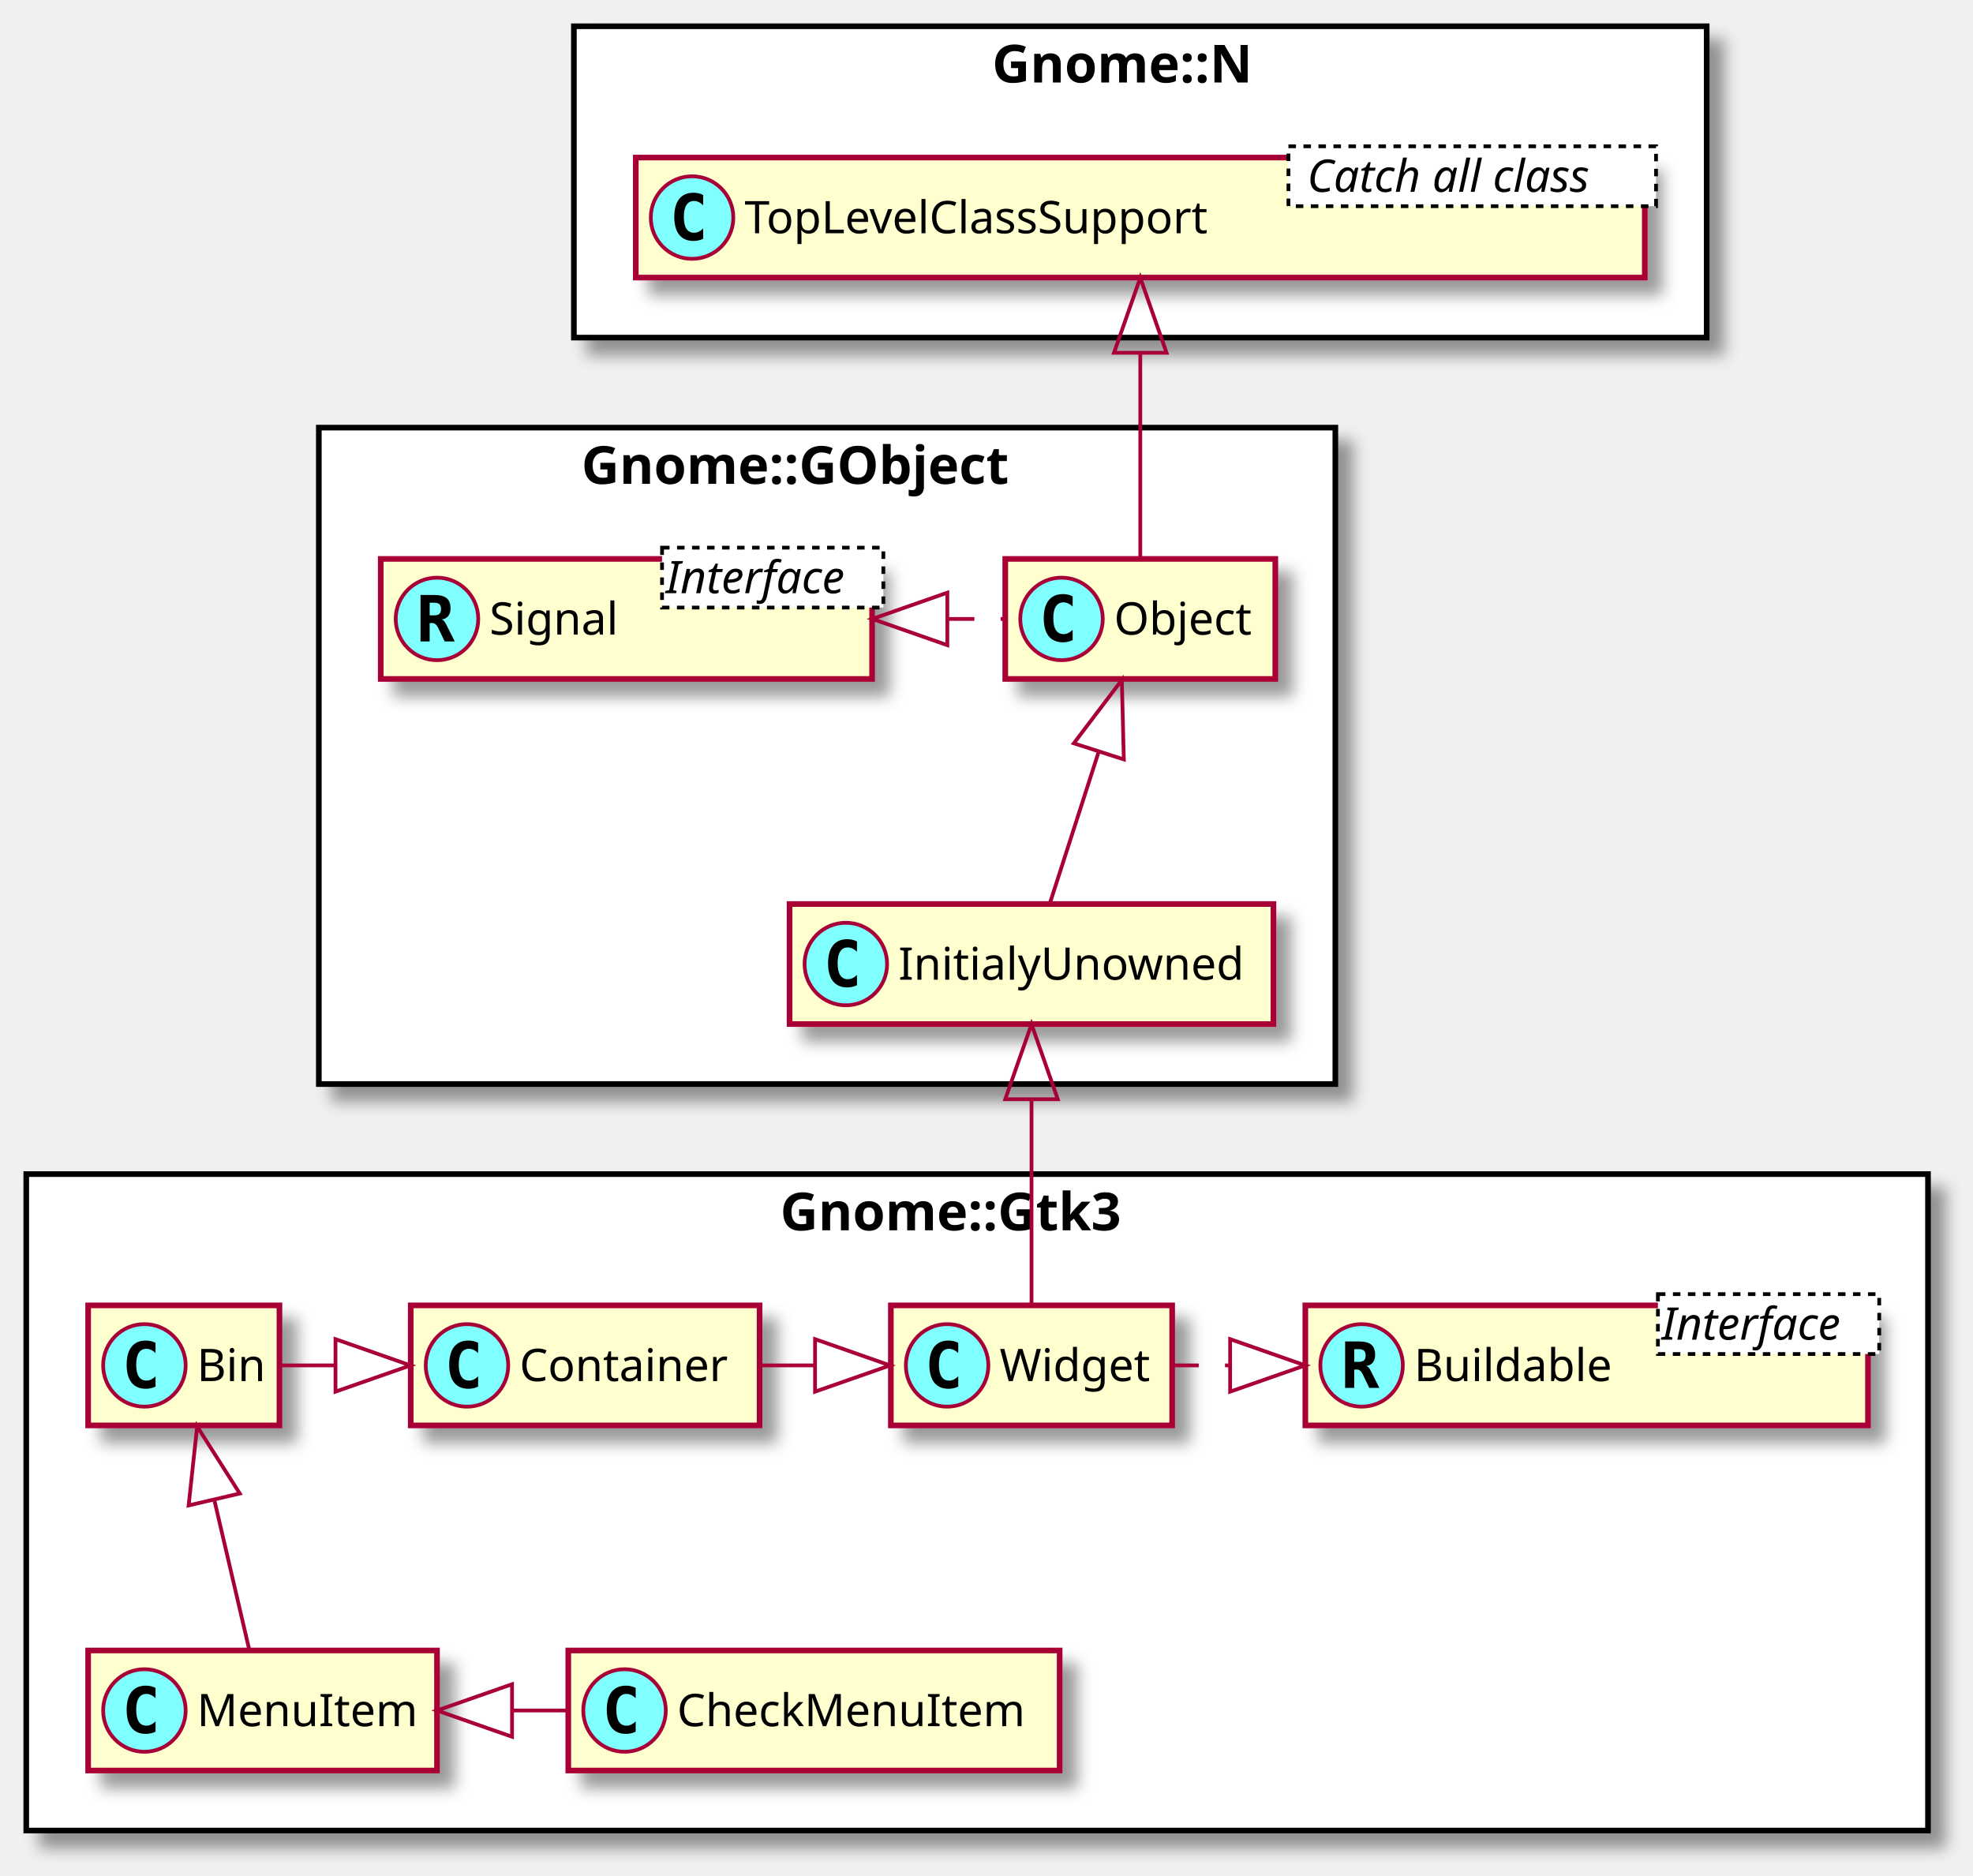
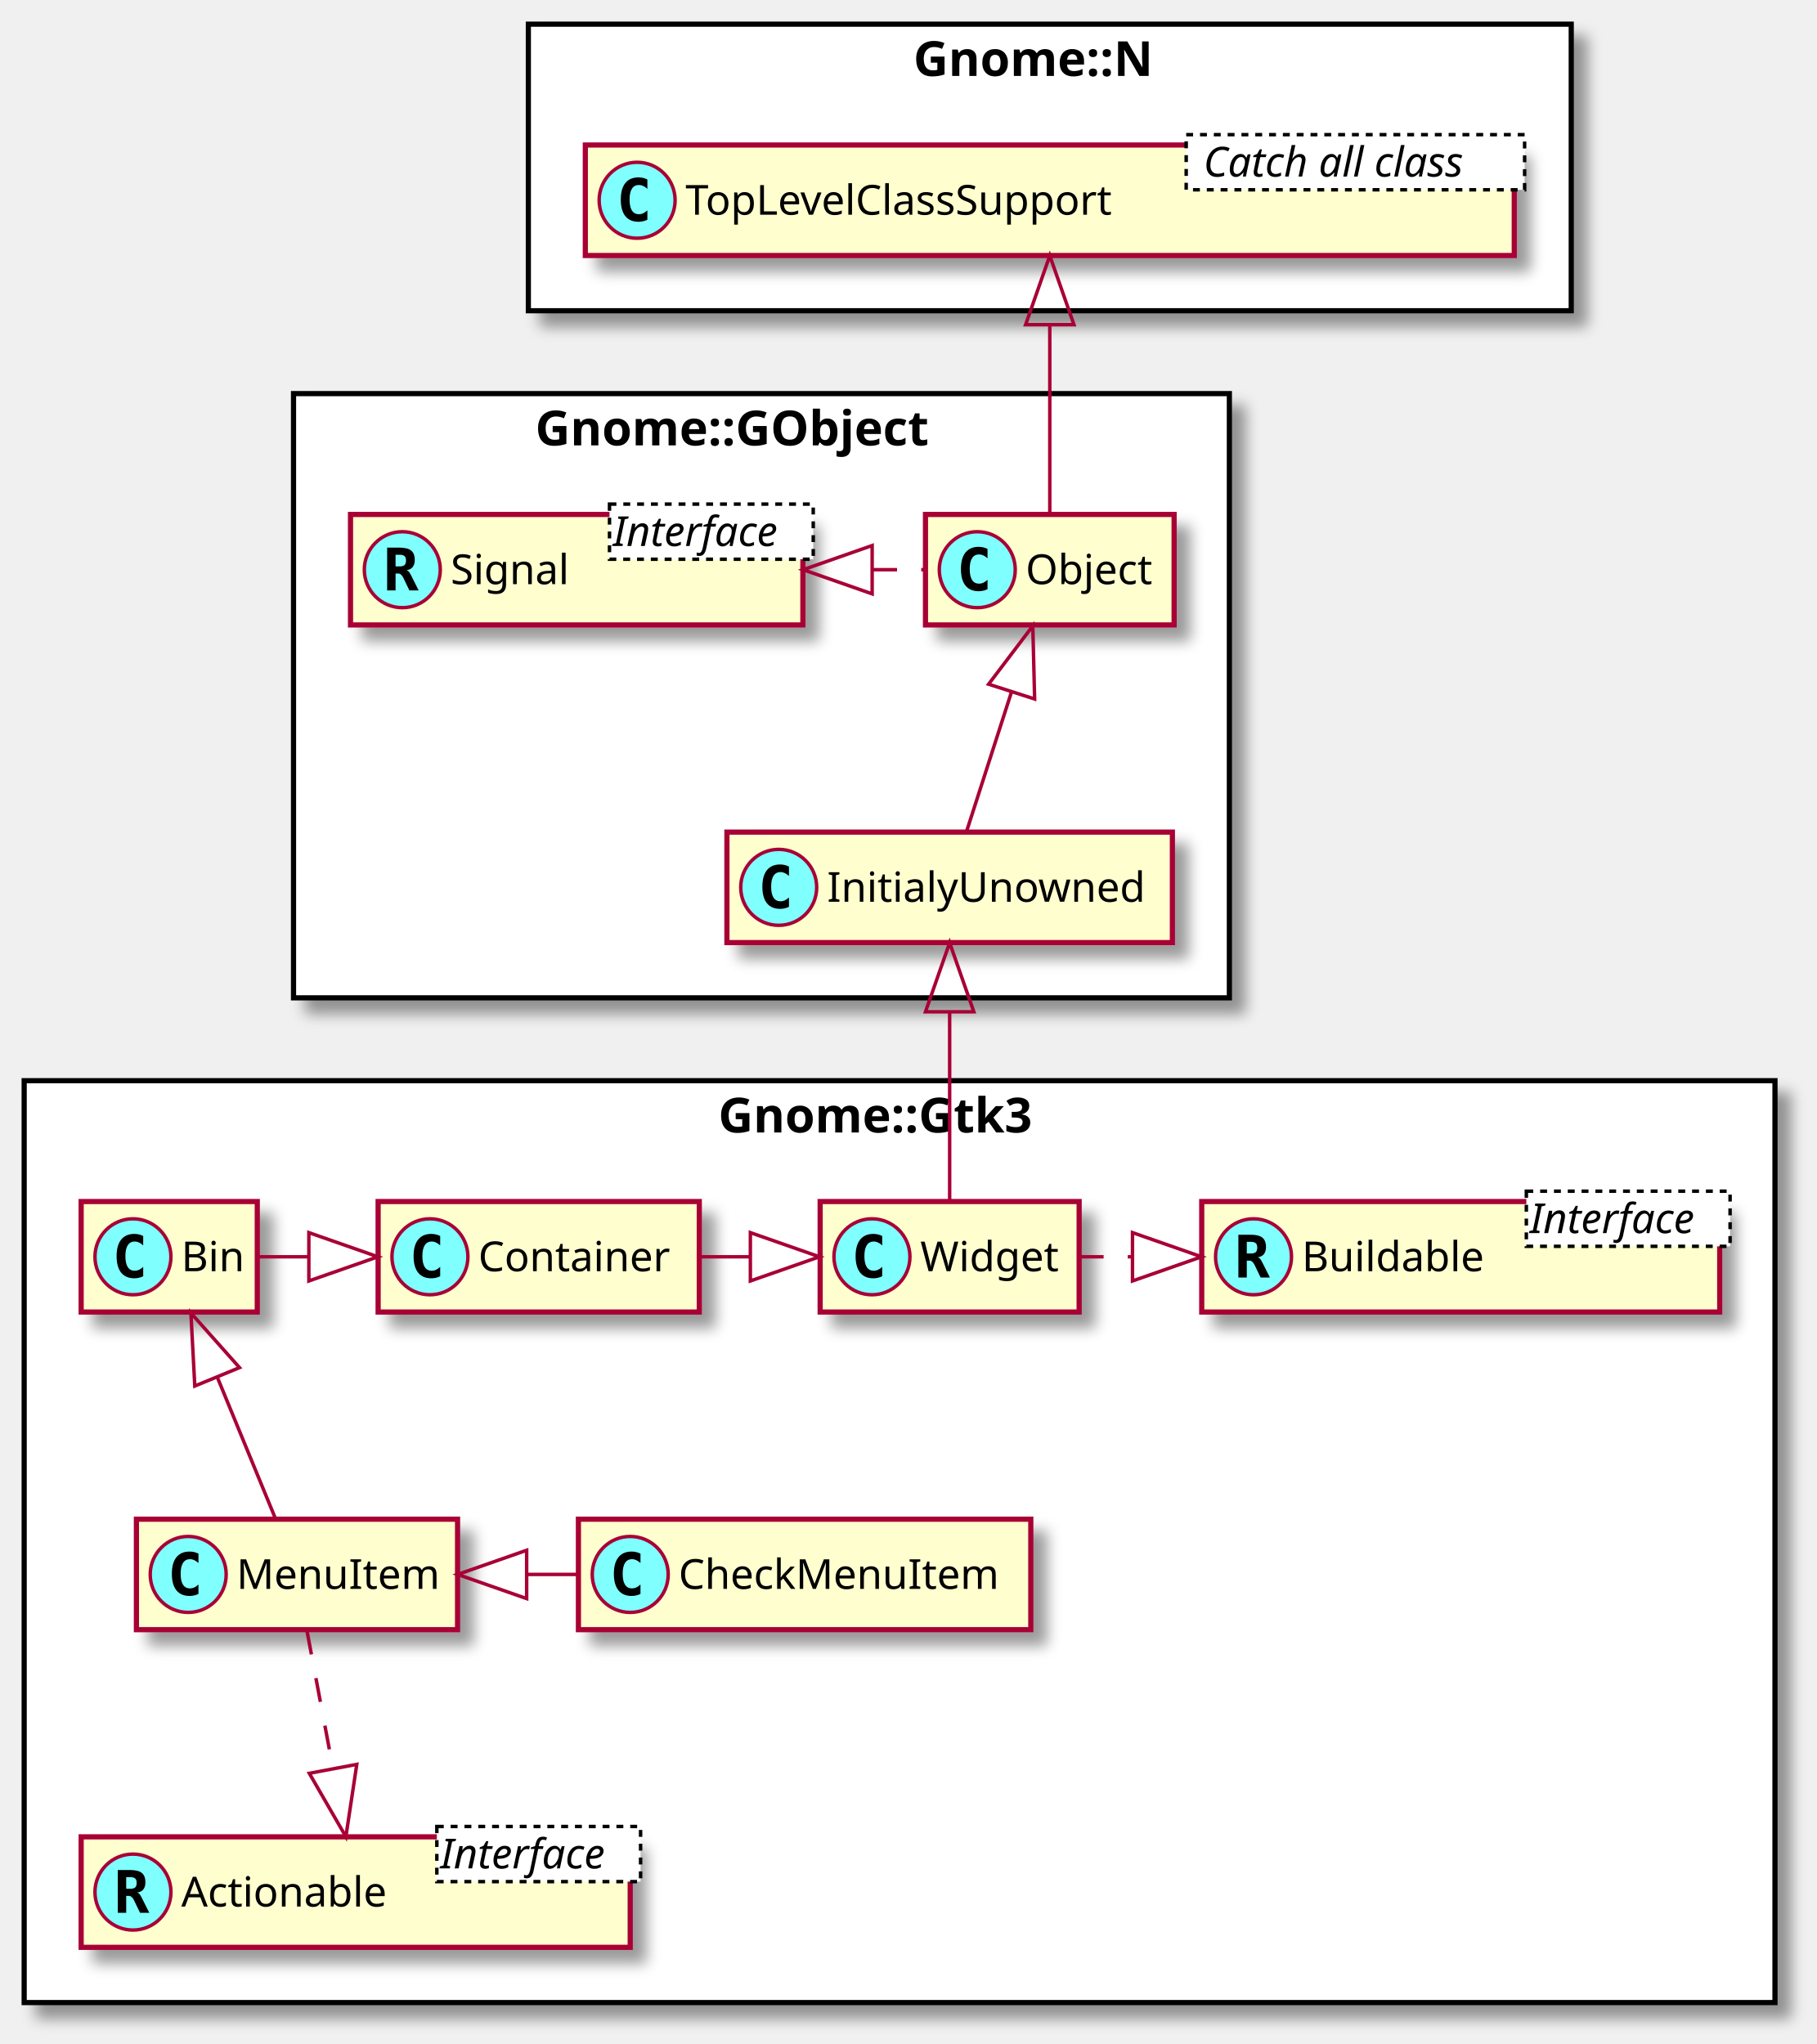
- <svg xmlns="http://www.w3.org/2000/svg" contentScriptType="application/ecmascript" contentStyleType="text/css" height="500px" preserveAspectRatio="none" style="width:526px;height:500px;" version="1.1" viewBox="0 0 526 500" width="526px" zoomAndPan="magnify">
+ <svg xmlns="http://www.w3.org/2000/svg" contentScriptType="application/ecmascript" contentStyleType="text/css" height="592px" preserveAspectRatio="none" style="width:526px;height:592px;" version="1.1" viewBox="0 0 526 592" width="526px" zoomAndPan="magnify">
  <defs>
-     <filter height="300%" id="fqlz846z90iyp" width="300%" x="-1" y="-1">
+     <filter height="300%" id="fzzi3mwrm3y50" width="300%" x="-1" y="-1">
      <feGaussianBlur result="blurOut" stdDeviation="2.0" />
      <feColorMatrix in="blurOut" result="blurOut2" type="matrix" values="0 0 0 0 0 0 0 0 0 0 0 0 0 0 0 0 0 0 .4 0" />
      <feOffset dx="4.0" dy="4.0" in="blurOut2" result="blurOut3" />
      <feBlend in="SourceGraphic" in2="blurOut3" mode="normal" />
    </filter>
  </defs>
  <g>
-     <rect fill="#FFFFFF" filter="url(#fqlz846z90iyp)" height="83" style="stroke: #000000; stroke-width: 1.5;" width="302" x="153" y="7" />
+     <rect fill="#FFFFFF" filter="url(#fzzi3mwrm3y50)" height="83" style="stroke: #000000; stroke-width: 1.5;" width="302" x="153" y="7" />
    <text fill="#000000" font-family="sans-serif" font-size="14" font-weight="bold" lengthAdjust="spacingAndGlyphs" textLength="79" x="264.5" y="21.995">Gnome::N</text>
-     <rect fill="#FFFFFF" filter="url(#fqlz846z90iyp)" height="175" style="stroke: #000000; stroke-width: 1.5;" width="271" x="85" y="114" />
+     <rect fill="#FFFFFF" filter="url(#fzzi3mwrm3y50)" height="175" style="stroke: #000000; stroke-width: 1.5;" width="271" x="85" y="114" />
    <text fill="#000000" font-family="sans-serif" font-size="14" font-weight="bold" lengthAdjust="spacingAndGlyphs" textLength="131" x="155" y="128.995">Gnome::GObject</text>
-     <rect fill="#FFFFFF" filter="url(#fqlz846z90iyp)" height="175" style="stroke: #000000; stroke-width: 1.5;" width="507" x="7" y="313" />
+     <rect fill="#FFFFFF" filter="url(#fzzi3mwrm3y50)" height="267" style="stroke: #000000; stroke-width: 1.5;" width="507" x="7" y="313" />
    <text fill="#000000" font-family="sans-serif" font-size="14" font-weight="bold" lengthAdjust="spacingAndGlyphs" textLength="105" x="208" y="327.995">Gnome::Gtk3</text>
-     <rect codeLine="9" fill="#FEFECE" filter="url(#fqlz846z90iyp)" height="32" id="Gnome::N::TopLevelClassSupport" style="stroke: #A80036; stroke-width: 1.5;" width="269" x="169.5" y="42" />
+     <rect codeLine="9" fill="#FEFECE" filter="url(#fzzi3mwrm3y50)" height="32" id="Gnome::N::TopLevelClassSupport" style="stroke: #A80036; stroke-width: 1.5;" width="269" x="169.5" y="42" />
    <ellipse cx="184.5" cy="58" fill="#80FFFF" rx="11" ry="11" style="stroke: #A80036; stroke-width: 1.0;" />
    <path d="M187.469,63.641 Q186.891,63.938 186.25,64.078 Q185.609,64.234 184.906,64.234 Q182.406,64.234 181.078,62.594 Q179.766,60.938 179.766,57.812 Q179.766,54.688 181.078,53.031 Q182.406,51.375 184.906,51.375 Q185.609,51.375 186.25,51.531 Q186.906,51.688 187.469,51.984 L187.469,54.703 Q186.844,54.125 186.25,53.859 Q185.656,53.578 185.031,53.578 Q183.688,53.578 183,54.656 Q182.312,55.719 182.312,57.812 Q182.312,59.906 183,60.984 Q183.688,62.047 185.031,62.047 Q185.656,62.047 186.25,61.781 Q186.844,61.5 187.469,60.922 L187.469,63.641 Z " />
    <text fill="#000000" font-family="sans-serif" font-size="12" lengthAdjust="spacingAndGlyphs" textLength="137" x="198.5" y="62.181">TopLevelClassSupport</text>
    <rect fill="#FFFFFF" height="15.969" style="stroke: #000000; stroke-width: 1.0; stroke-dasharray: 2.0,2.0;" width="98" x="343.5" y="39" />
    <text fill="#000000" font-family="sans-serif" font-size="12" font-style="italic" lengthAdjust="spacingAndGlyphs" textLength="88" x="348.5" y="51.139">Catch all class</text>
-     <rect codeLine="12" fill="#FEFECE" filter="url(#fqlz846z90iyp)" height="32" id="Gnome::GObject::Signal" style="stroke: #A80036; stroke-width: 1.5;" width="131" x="101.5" y="149" />
+     <rect codeLine="12" fill="#FEFECE" filter="url(#fzzi3mwrm3y50)" height="32" id="Gnome::GObject::Signal" style="stroke: #A80036; stroke-width: 1.5;" width="131" x="101.5" y="149" />
    <ellipse cx="116.5" cy="165" fill="#80FFFF" rx="11" ry="11" style="stroke: #A80036; stroke-width: 1.0;" />
    <path d="M117.703,165.141 Q118.062,165.219 118.328,165.5 Q118.609,165.766 119,166.547 L121.234,171 L118.547,171 L117.047,167.875 Q116.984,167.734 116.875,167.5 Q116.219,166.109 115.328,166.109 L114.547,166.109 L114.547,171 L112.109,171 L112.109,158.609 L115.641,158.609 Q118.031,158.609 119.062,159.453 Q120.109,160.297 120.109,162.203 Q120.109,163.484 119.484,164.25 Q118.875,165 117.703,165.141 Z M114.547,160.672 L114.547,164.047 L115.703,164.047 Q116.719,164.047 117.141,163.656 Q117.578,163.25 117.578,162.344 Q117.578,161.453 117.141,161.062 Q116.719,160.672 115.703,160.672 L114.547,160.672 Z " />
    <text fill="#000000" font-family="sans-serif" font-size="12" lengthAdjust="spacingAndGlyphs" textLength="38" x="130.5" y="169.181">Signal</text>
    <rect fill="#FFFFFF" height="15.969" style="stroke: #000000; stroke-width: 1.0; stroke-dasharray: 2.0,2.0;" width="59" x="176.5" y="146" />
    <text fill="#000000" font-family="sans-serif" font-size="12" font-style="italic" lengthAdjust="spacingAndGlyphs" textLength="57" x="177.5" y="158.139">Interface</text>
-     <rect fill="#FEFECE" filter="url(#fqlz846z90iyp)" height="32" id="Gnome::GObject::Object" style="stroke: #A80036; stroke-width: 1.5;" width="72" x="268" y="149" />
+     <rect fill="#FEFECE" filter="url(#fzzi3mwrm3y50)" height="32" id="Gnome::GObject::Object" style="stroke: #A80036; stroke-width: 1.5;" width="72" x="268" y="149" />
    <ellipse cx="283" cy="165" fill="#80FFFF" rx="11" ry="11" style="stroke: #A80036; stroke-width: 1.0;" />
    <path d="M285.969,170.641 Q285.391,170.938 284.75,171.078 Q284.109,171.234 283.406,171.234 Q280.906,171.234 279.578,169.594 Q278.266,167.938 278.266,164.812 Q278.266,161.688 279.578,160.031 Q280.906,158.375 283.406,158.375 Q284.109,158.375 284.75,158.531 Q285.406,158.688 285.969,158.984 L285.969,161.703 Q285.344,161.125 284.75,160.859 Q284.156,160.578 283.531,160.578 Q282.188,160.578 281.5,161.656 Q280.812,162.719 280.812,164.812 Q280.812,166.906 281.5,167.984 Q282.188,169.047 283.531,169.047 Q284.156,169.047 284.75,168.781 Q285.344,168.5 285.969,167.922 L285.969,170.641 Z " />
    <text fill="#000000" font-family="sans-serif" font-size="12" lengthAdjust="spacingAndGlyphs" textLength="40" x="297" y="169.181">Object</text>
-     <rect fill="#FEFECE" filter="url(#fqlz846z90iyp)" height="32" id="Gnome::GObject::InitialyUnowned" style="stroke: #A80036; stroke-width: 1.5;" width="129" x="210.5" y="241" />
+     <rect fill="#FEFECE" filter="url(#fzzi3mwrm3y50)" height="32" id="Gnome::GObject::InitialyUnowned" style="stroke: #A80036; stroke-width: 1.5;" width="129" x="210.5" y="241" />
    <ellipse cx="225.5" cy="257" fill="#80FFFF" rx="11" ry="11" style="stroke: #A80036; stroke-width: 1.0;" />
    <path d="M228.469,262.641 Q227.891,262.938 227.25,263.078 Q226.609,263.234 225.906,263.234 Q223.406,263.234 222.078,261.594 Q220.766,259.938 220.766,256.812 Q220.766,253.688 222.078,252.031 Q223.406,250.375 225.906,250.375 Q226.609,250.375 227.25,250.531 Q227.906,250.688 228.469,250.984 L228.469,253.703 Q227.844,253.125 227.25,252.859 Q226.656,252.578 226.031,252.578 Q224.688,252.578 224,253.656 Q223.312,254.719 223.312,256.812 Q223.312,258.906 224,259.984 Q224.688,261.047 226.031,261.047 Q226.656,261.047 227.25,260.781 Q227.844,260.5 228.469,259.922 L228.469,262.641 Z " />
    <text fill="#000000" font-family="sans-serif" font-size="12" lengthAdjust="spacingAndGlyphs" textLength="97" x="239.5" y="261.181">InitialyUnowned</text>
-     <rect codeLine="15" fill="#FEFECE" filter="url(#fqlz846z90iyp)" height="32" id="Gnome::Gtk3::Buildable" style="stroke: #A80036; stroke-width: 1.5;" width="150" x="348" y="348" />
+     <rect codeLine="15" fill="#FEFECE" filter="url(#fzzi3mwrm3y50)" height="32" id="Gnome::Gtk3::Buildable" style="stroke: #A80036; stroke-width: 1.5;" width="150" x="348" y="348" />
    <ellipse cx="363" cy="364" fill="#80FFFF" rx="11" ry="11" style="stroke: #A80036; stroke-width: 1.0;" />
    <path d="M364.203,364.141 Q364.562,364.219 364.828,364.5 Q365.109,364.766 365.5,365.547 L367.734,370 L365.047,370 L363.547,366.875 Q363.484,366.734 363.375,366.5 Q362.719,365.109 361.828,365.109 L361.047,365.109 L361.047,370 L358.609,370 L358.609,357.609 L362.141,357.609 Q364.531,357.609 365.562,358.453 Q366.609,359.297 366.609,361.203 Q366.609,362.484 365.984,363.25 Q365.375,364 364.203,364.141 Z M361.047,359.672 L361.047,363.047 L362.203,363.047 Q363.219,363.047 363.641,362.656 Q364.078,362.25 364.078,361.344 Q364.078,360.453 363.641,360.062 Q363.219,359.672 362.203,359.672 L361.047,359.672 Z " />
    <text fill="#000000" font-family="sans-serif" font-size="12" lengthAdjust="spacingAndGlyphs" textLength="57" x="377" y="368.181">Buildable</text>
    <rect fill="#FFFFFF" height="15.969" style="stroke: #000000; stroke-width: 1.0; stroke-dasharray: 2.0,2.0;" width="59" x="442" y="345" />
    <text fill="#000000" font-family="sans-serif" font-size="12" font-style="italic" lengthAdjust="spacingAndGlyphs" textLength="57" x="443" y="357.139">Interface</text>
-     <rect fill="#FEFECE" filter="url(#fqlz846z90iyp)" height="32" id="Gnome::Gtk3::Widget" style="stroke: #A80036; stroke-width: 1.5;" width="75" x="237.5" y="348" />
+     <rect codeLine="18" fill="#FEFECE" filter="url(#fzzi3mwrm3y50)" height="32" id="Gnome::Gtk3::Actionable" style="stroke: #A80036; stroke-width: 1.5;" width="159" x="23.5" y="532" />
+     <ellipse cx="38.5" cy="548" fill="#80FFFF" rx="11" ry="11" style="stroke: #A80036; stroke-width: 1.0;" />
+     <path d="M39.703,548.141 Q40.062,548.219 40.328,548.5 Q40.609,548.766 41,549.547 L43.234,554 L40.547,554 L39.047,550.875 Q38.984,550.734 38.875,550.5 Q38.219,549.109 37.328,549.109 L36.547,549.109 L36.547,554 L34.109,554 L34.109,541.609 L37.641,541.609 Q40.031,541.609 41.062,542.453 Q42.109,543.297 42.109,545.203 Q42.109,546.484 41.484,547.25 Q40.875,548 39.703,548.141 Z M36.547,543.672 L36.547,547.047 L37.703,547.047 Q38.719,547.047 39.141,546.656 Q39.578,546.25 39.578,545.344 Q39.578,544.453 39.141,544.062 Q38.719,543.672 37.703,543.672 L36.547,543.672 Z " />
+     <text fill="#000000" font-family="sans-serif" font-size="12" lengthAdjust="spacingAndGlyphs" textLength="66" x="52.5" y="552.181">Actionable</text>
+     <rect fill="#FFFFFF" height="15.969" style="stroke: #000000; stroke-width: 1.0; stroke-dasharray: 2.0,2.0;" width="59" x="126.5" y="529" />
+     <text fill="#000000" font-family="sans-serif" font-size="12" font-style="italic" lengthAdjust="spacingAndGlyphs" textLength="57" x="127.5" y="541.139">Interface</text>
+     <rect fill="#FEFECE" filter="url(#fzzi3mwrm3y50)" height="32" id="Gnome::Gtk3::Widget" style="stroke: #A80036; stroke-width: 1.5;" width="75" x="237.5" y="348" />
    <ellipse cx="252.5" cy="364" fill="#80FFFF" rx="11" ry="11" style="stroke: #A80036; stroke-width: 1.0;" />
    <path d="M255.469,369.641 Q254.891,369.938 254.25,370.078 Q253.609,370.234 252.906,370.234 Q250.406,370.234 249.078,368.594 Q247.766,366.938 247.766,363.812 Q247.766,360.688 249.078,359.031 Q250.406,357.375 252.906,357.375 Q253.609,357.375 254.25,357.531 Q254.906,357.688 255.469,357.984 L255.469,360.703 Q254.844,360.125 254.25,359.859 Q253.656,359.578 253.031,359.578 Q251.688,359.578 251,360.656 Q250.312,361.719 250.312,363.812 Q250.312,365.906 251,366.984 Q251.688,368.047 253.031,368.047 Q253.656,368.047 254.25,367.781 Q254.844,367.5 255.469,366.922 L255.469,369.641 Z " />
    <text fill="#000000" font-family="sans-serif" font-size="12" lengthAdjust="spacingAndGlyphs" textLength="43" x="266.5" y="368.181">Widget</text>
-     <rect fill="#FEFECE" filter="url(#fqlz846z90iyp)" height="32" id="Gnome::Gtk3::Container" style="stroke: #A80036; stroke-width: 1.5;" width="93" x="109.5" y="348" />
+     <rect fill="#FEFECE" filter="url(#fzzi3mwrm3y50)" height="32" id="Gnome::Gtk3::Container" style="stroke: #A80036; stroke-width: 1.5;" width="93" x="109.5" y="348" />
    <ellipse cx="124.5" cy="364" fill="#80FFFF" rx="11" ry="11" style="stroke: #A80036; stroke-width: 1.0;" />
    <path d="M127.469,369.641 Q126.891,369.938 126.25,370.078 Q125.609,370.234 124.906,370.234 Q122.406,370.234 121.078,368.594 Q119.766,366.938 119.766,363.812 Q119.766,360.688 121.078,359.031 Q122.406,357.375 124.906,357.375 Q125.609,357.375 126.25,357.531 Q126.906,357.688 127.469,357.984 L127.469,360.703 Q126.844,360.125 126.25,359.859 Q125.656,359.578 125.031,359.578 Q123.688,359.578 123,360.656 Q122.312,361.719 122.312,363.812 Q122.312,365.906 123,366.984 Q123.688,368.047 125.031,368.047 Q125.656,368.047 126.25,367.781 Q126.844,367.5 127.469,366.922 L127.469,369.641 Z " />
    <text fill="#000000" font-family="sans-serif" font-size="12" lengthAdjust="spacingAndGlyphs" textLength="61" x="138.5" y="368.181">Container</text>
-     <rect fill="#FEFECE" filter="url(#fqlz846z90iyp)" height="32" id="Gnome::Gtk3::Bin" style="stroke: #A80036; stroke-width: 1.5;" width="51" x="23.5" y="348" />
+     <rect fill="#FEFECE" filter="url(#fzzi3mwrm3y50)" height="32" id="Gnome::Gtk3::Bin" style="stroke: #A80036; stroke-width: 1.5;" width="51" x="23.5" y="348" />
    <ellipse cx="38.5" cy="364" fill="#80FFFF" rx="11" ry="11" style="stroke: #A80036; stroke-width: 1.0;" />
    <path d="M41.469,369.641 Q40.891,369.938 40.25,370.078 Q39.609,370.234 38.906,370.234 Q36.406,370.234 35.078,368.594 Q33.766,366.938 33.766,363.812 Q33.766,360.688 35.078,359.031 Q36.406,357.375 38.906,357.375 Q39.609,357.375 40.25,357.531 Q40.906,357.688 41.469,357.984 L41.469,360.703 Q40.844,360.125 40.25,359.859 Q39.656,359.578 39.031,359.578 Q37.688,359.578 37,360.656 Q36.312,361.719 36.312,363.812 Q36.312,365.906 37,366.984 Q37.688,368.047 39.031,368.047 Q39.656,368.047 40.25,367.781 Q40.844,367.5 41.469,366.922 L41.469,369.641 Z " />
    <text fill="#000000" font-family="sans-serif" font-size="12" lengthAdjust="spacingAndGlyphs" textLength="19" x="52.5" y="368.181">Bin</text>
-     <rect fill="#FEFECE" filter="url(#fqlz846z90iyp)" height="32" id="Gnome::Gtk3::MenuItem" style="stroke: #A80036; stroke-width: 1.5;" width="93" x="23.5" y="440" />
-     <ellipse cx="38.5" cy="456" fill="#80FFFF" rx="11" ry="11" style="stroke: #A80036; stroke-width: 1.0;" />
-     <path d="M41.469,461.641 Q40.891,461.938 40.25,462.078 Q39.609,462.234 38.906,462.234 Q36.406,462.234 35.078,460.594 Q33.766,458.938 33.766,455.812 Q33.766,452.688 35.078,451.031 Q36.406,449.375 38.906,449.375 Q39.609,449.375 40.25,449.531 Q40.906,449.688 41.469,449.984 L41.469,452.703 Q40.844,452.125 40.25,451.859 Q39.656,451.578 39.031,451.578 Q37.688,451.578 37,452.656 Q36.312,453.719 36.312,455.812 Q36.312,457.906 37,458.984 Q37.688,460.047 39.031,460.047 Q39.656,460.047 40.25,459.781 Q40.844,459.5 41.469,458.922 L41.469,461.641 Z " />
-     <text fill="#000000" font-family="sans-serif" font-size="12" lengthAdjust="spacingAndGlyphs" textLength="61" x="52.5" y="460.181">MenuItem</text>
-     <rect fill="#FEFECE" filter="url(#fqlz846z90iyp)" height="32" id="Gnome::Gtk3::CheckMenuItem" style="stroke: #A80036; stroke-width: 1.5;" width="131" x="151.5" y="440" />
-     <ellipse cx="166.5" cy="456" fill="#80FFFF" rx="11" ry="11" style="stroke: #A80036; stroke-width: 1.0;" />
-     <path d="M169.469,461.641 Q168.891,461.938 168.25,462.078 Q167.609,462.234 166.906,462.234 Q164.406,462.234 163.078,460.594 Q161.766,458.938 161.766,455.812 Q161.766,452.688 163.078,451.031 Q164.406,449.375 166.906,449.375 Q167.609,449.375 168.25,449.531 Q168.906,449.688 169.469,449.984 L169.469,452.703 Q168.844,452.125 168.25,451.859 Q167.656,451.578 167.031,451.578 Q165.688,451.578 165,452.656 Q164.312,453.719 164.312,455.812 Q164.312,457.906 165,458.984 Q165.688,460.047 167.031,460.047 Q167.656,460.047 168.25,459.781 Q168.844,459.5 169.469,458.922 L169.469,461.641 Z " />
-     <text fill="#000000" font-family="sans-serif" font-size="12" lengthAdjust="spacingAndGlyphs" textLength="99" x="180.5" y="460.181">CheckMenuItem</text>
+     <rect fill="#FEFECE" filter="url(#fzzi3mwrm3y50)" height="32" id="Gnome::Gtk3::MenuItem" style="stroke: #A80036; stroke-width: 1.5;" width="93" x="39.5" y="440" />
+     <ellipse cx="54.5" cy="456" fill="#80FFFF" rx="11" ry="11" style="stroke: #A80036; stroke-width: 1.0;" />
+     <path d="M57.469,461.641 Q56.891,461.938 56.25,462.078 Q55.609,462.234 54.906,462.234 Q52.406,462.234 51.078,460.594 Q49.766,458.938 49.766,455.812 Q49.766,452.688 51.078,451.031 Q52.406,449.375 54.906,449.375 Q55.609,449.375 56.25,449.531 Q56.906,449.688 57.469,449.984 L57.469,452.703 Q56.844,452.125 56.25,451.859 Q55.656,451.578 55.031,451.578 Q53.688,451.578 53,452.656 Q52.312,453.719 52.312,455.812 Q52.312,457.906 53,458.984 Q53.688,460.047 55.031,460.047 Q55.656,460.047 56.25,459.781 Q56.844,459.5 57.469,458.922 L57.469,461.641 Z " />
+     <text fill="#000000" font-family="sans-serif" font-size="12" lengthAdjust="spacingAndGlyphs" textLength="61" x="68.5" y="460.181">MenuItem</text>
+     <rect fill="#FEFECE" filter="url(#fzzi3mwrm3y50)" height="32" id="Gnome::Gtk3::CheckMenuItem" style="stroke: #A80036; stroke-width: 1.5;" width="131" x="167.5" y="440" />
+     <ellipse cx="182.5" cy="456" fill="#80FFFF" rx="11" ry="11" style="stroke: #A80036; stroke-width: 1.0;" />
+     <path d="M185.469,461.641 Q184.891,461.938 184.25,462.078 Q183.609,462.234 182.906,462.234 Q180.406,462.234 179.078,460.594 Q177.766,458.938 177.766,455.812 Q177.766,452.688 179.078,451.031 Q180.406,449.375 182.906,449.375 Q183.609,449.375 184.25,449.531 Q184.906,449.688 185.469,449.984 L185.469,452.703 Q184.844,452.125 184.25,451.859 Q183.656,451.578 183.031,451.578 Q181.688,451.578 181,452.656 Q180.312,453.719 180.312,455.812 Q180.312,457.906 181,458.984 Q181.688,460.047 183.031,460.047 Q183.656,460.047 184.25,459.781 Q184.844,459.5 185.469,458.922 L185.469,461.641 Z " />
+     <text fill="#000000" font-family="sans-serif" font-size="12" lengthAdjust="spacingAndGlyphs" textLength="99" x="196.5" y="460.181">CheckMenuItem</text>
    <path codeLine="21" d="M304,94.1 C304,112.76 304,134.73 304,148.98 " fill="none" id="Gnome::N::TopLevelClassSupport-backto-Gnome::GObject::Object" style="stroke: #A80036; stroke-width: 1.0;" />
    <polygon fill="none" points="297,94.04,304,74.04,311,94.04,297,94.04" style="stroke: #A80036; stroke-width: 1.0;" />
    <path codeLine="22" d="M275,293.1 C275,311.76 275,333.73 275,347.98 " fill="none" id="Gnome::GObject::InitialyUnowned-backto-Gnome::Gtk3::Widget" style="stroke: #A80036; stroke-width: 1.0;" />
    <polygon fill="none" points="268,293.04,275,273.04,282,293.04,268,293.04" style="stroke: #A80036; stroke-width: 1.0;" />
    <path codeLine="24" d="M292.84,200.63 C288.34,214.59 283.39,229.96 279.85,240.96 " fill="none" id="Gnome::GObject::Object-backto-Gnome::GObject::InitialyUnowned" style="stroke: #A80036; stroke-width: 1.0;" />
    <polygon fill="none" points="286.28,198.16,299.08,181.27,299.61,202.45,286.28,198.16" style="stroke: #A80036; stroke-width: 1.0;" />
    <path codeLine="25" d="M252.77,165 C257.85,165 262.92,165 268,165 " fill="none" id="Gnome::GObject::Signal-backto-Gnome::GObject::Object" style="stroke: #A80036; stroke-width: 1.0; stroke-dasharray: 7.0,7.0;" />
    <polygon fill="none" points="252.56,172,232.56,165,252.56,158,252.56,172" style="stroke: #A80036; stroke-width: 1.0;" />
    <path codeLine="27" d="M312.58,364 C317.64,364 322.71,364 327.78,364 " fill="none" id="Gnome::Gtk3::Widget-to-Gnome::Gtk3::Buildable" style="stroke: #A80036; stroke-width: 1.0; stroke-dasharray: 7.0,7.0;" />
    <polygon fill="none" points="327.95,357,347.95,364,327.95,371,327.95,357" style="stroke: #A80036; stroke-width: 1.0;" />
    <path codeLine="29" d="M202.95,364 C207.69,364 212.43,364 217.17,364 " fill="none" id="Gnome::Gtk3::Container-to-Gnome::Gtk3::Widget" style="stroke: #A80036; stroke-width: 1.0;" />
    <polygon fill="none" points="217.29,357,237.29,364,217.29,371,217.29,357" style="stroke: #A80036; stroke-width: 1.0;" />
    <path codeLine="30" d="M74.91,364 C79.68,364 84.44,364 89.21,364 " fill="none" id="Gnome::Gtk3::Bin-to-Gnome::Gtk3::Container" style="stroke: #A80036; stroke-width: 1.0;" />
    <polygon fill="none" points="89.44,357,109.44,364,89.44,371,89.44,357" style="stroke: #A80036; stroke-width: 1.0;" />
-     <path codeLine="31" d="M57.19,400.12 C60.42,413.95 63.95,429.09 66.49,439.96 " fill="none" id="Gnome::Gtk3::Bin-backto-Gnome::Gtk3::MenuItem" style="stroke: #A80036; stroke-width: 1.0;" />
-     <polygon fill="none" points="50.29,401.33,52.56,380.27,63.92,398.15,50.29,401.33" style="stroke: #A80036; stroke-width: 1.0;" />
-     <path codeLine="32" d="M136.71,456 C141.62,456 146.53,456 151.45,456 " fill="none" id="Gnome::Gtk3::MenuItem-backto-Gnome::Gtk3::CheckMenuItem" style="stroke: #A80036; stroke-width: 1.0;" />
-     <polygon fill="none" points="136.51,463,116.51,456,136.51,449,136.51,463" style="stroke: #A80036; stroke-width: 1.0;" />
+     <path codeLine="31" d="M63.03,399.13 C68.83,413.23 75.24,428.83 79.82,439.96 " fill="none" id="Gnome::Gtk3::Bin-backto-Gnome::Gtk3::MenuItem" style="stroke: #A80036; stroke-width: 1.0;" />
+     <polygon fill="none" points="56.41,401.43,55.28,380.27,69.36,396.1,56.41,401.43" style="stroke: #A80036; stroke-width: 1.0;" />
+     <path codeLine="32" d="M88.88,472.27 C90.95,483.19 93.81,498.35 96.42,512.17 " fill="none" id="Gnome::Gtk3::MenuItem-to-Gnome::Gtk3::Actionable" style="stroke: #A80036; stroke-width: 1.0; stroke-dasharray: 7.0,7.0;" />
+     <polygon fill="none" points="103.32,511.01,100.16,531.96,89.57,513.6,103.32,511.01" style="stroke: #A80036; stroke-width: 1.0;" />
+     <path codeLine="33" d="M152.71,456 C157.62,456 162.53,456 167.45,456 " fill="none" id="Gnome::Gtk3::MenuItem-backto-Gnome::Gtk3::CheckMenuItem" style="stroke: #A80036; stroke-width: 1.0;" />
+     <polygon fill="none" points="152.51,463,132.51,456,152.51,449,152.51,463" style="stroke: #A80036; stroke-width: 1.0;" />
  </g>
</svg>
